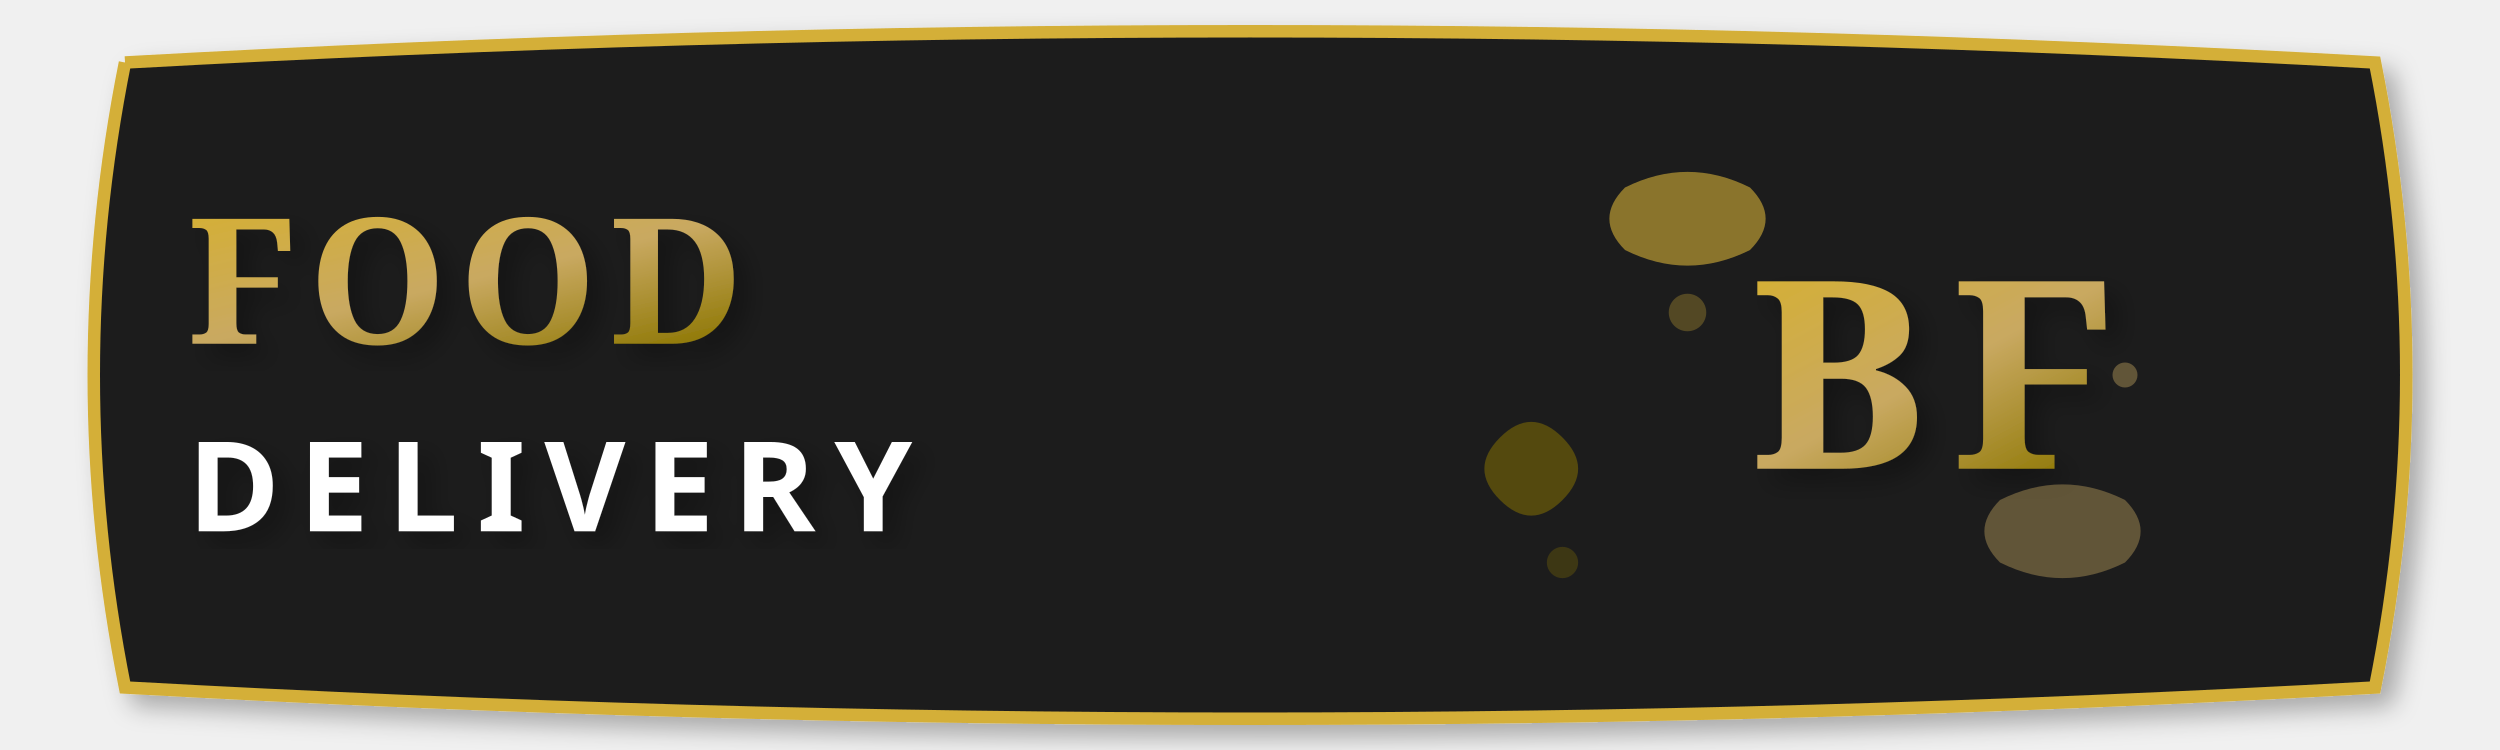
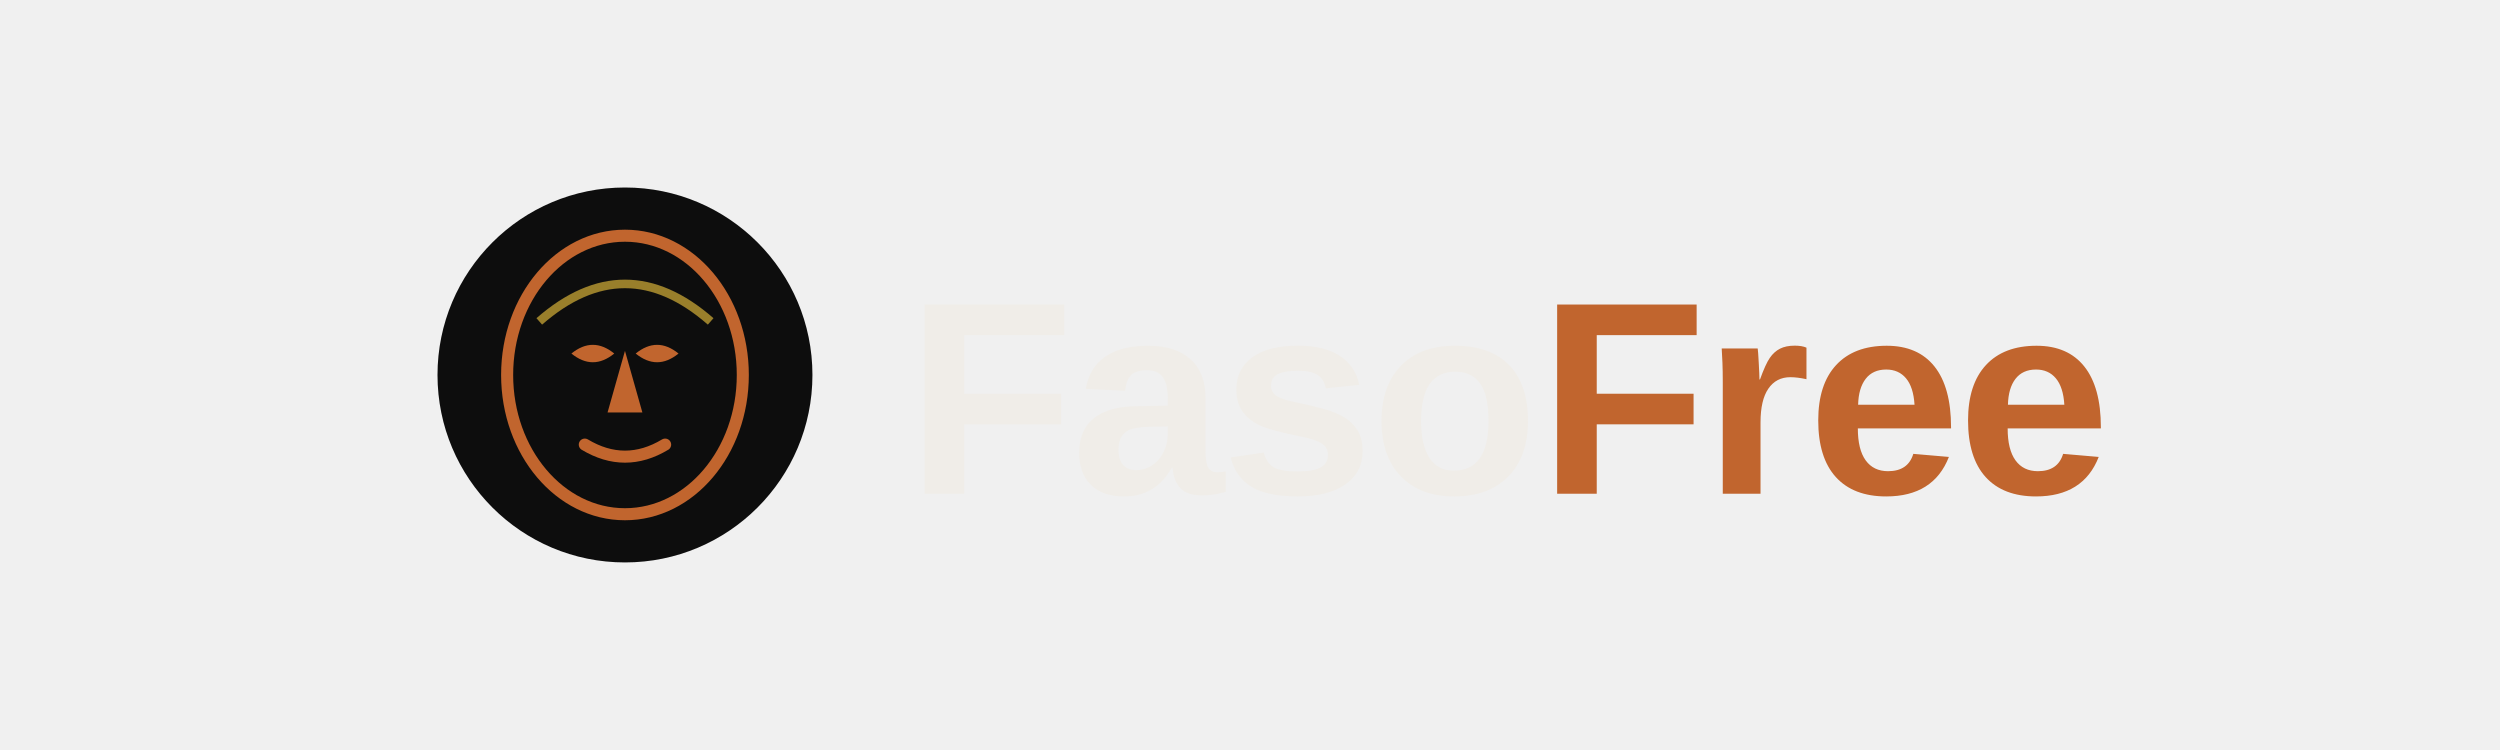
- <svg xmlns="http://www.w3.org/2000/svg" viewBox="0 0 400 120" width="400" height="120">
-   <defs>
-     <linearGradient id="graffitiGradient" x1="0%" y1="0%" x2="100%" y2="100%">
-       <stop offset="0%" style="stop-color:#D4AF37;stop-opacity:1" />
-       <stop offset="50%" style="stop-color:#C9A961;stop-opacity:1" />
-       <stop offset="100%" style="stop-color:#8B7500;stop-opacity:1" />
-     </linearGradient>
-     <filter id="shadow" x="-20%" y="-20%" width="140%" height="140%">
-       <feDropShadow dx="2" dy="2" stdDeviation="2" flood-color="#000" flood-opacity="0.3" />
-     </filter>
-   </defs>
-   <path d="M20 10 Q200 0 380 10 Q390 60 380 110 Q200 120 20 110 Q10 60 20 10" fill="#1E1E1E" stroke="#D4AF37" stroke-width="2" filter="url(#shadow)" />
-   <text x="30" y="55" font-family="Playfair Display, serif" font-weight="700" font-size="28" fill="url(#graffitiGradient)" filter="url(#shadow)" style="letter-spacing: 2px; text-transform: uppercase;">
-     FOOD
+ <svg xmlns="http://www.w3.org/2000/svg" viewBox="0 0 800 240" width="800" height="240">
+   <g transform="translate(140,60) scale(0.857)">
+     <circle cx="70" cy="70" r="70" fill="#0D0D0D" />
+     <ellipse cx="70" cy="70" rx="44" ry="52" fill="none" stroke="#C1652E" stroke-width="4.5" />
+     <path d="M38 50 Q70 22 102 50" fill="none" stroke="#D4AF37" stroke-width="3.2" opacity="0.7" />
+     <path d="M50 62 Q58 55.5 66 62 Q58 68.5 50 62Z" fill="#C1652E" />
+     <path d="M74 62 Q82 55.5 90 62 Q82 68.5 74 62Z" fill="#C1652E" />
+     <path d="M70 61 L63.5 84 L76.5 84 Z" fill="#C1652E" />
+     <path d="M55 96 Q70 105 85 96" fill="none" stroke="#C1652E" stroke-width="4.5" stroke-linecap="round" />
+   </g>
+   <text x="290" y="158" font-family="Segoe UI, Arial, sans-serif" font-size="88" font-weight="700" fill="#F0EDE8" letter-spacing="-1">Faso<tspan fill="#C1652E">Free</tspan>
  </text>
-   <text x="30" y="85" font-family="Montserrat, sans-serif" font-weight="600" font-size="20" fill="#FFFFFF" filter="url(#shadow)" style="letter-spacing: 3px; text-transform: uppercase;">
-     DELIVERY
-   </text>
-   <text x="280" y="75" font-family="Playfair Display, serif" font-weight="900" font-size="42" fill="url(#graffitiGradient)" filter="url(#shadow)" style="letter-spacing: 4px; text-transform: uppercase;">
-     BF
-   </text>
-   <path d="M260 30 Q270 25 280 30 Q285 35 280 40 Q270 45 260 40 Q255 35 260 30" fill="#D4AF37" opacity="0.6" />
-   <path d="M320 80 Q330 75 340 80 Q345 85 340 90 Q330 95 320 90 Q315 85 320 80" fill="#C9A961" opacity="0.4" />
-   <path d="M240 70 Q245 65 250 70 Q255 75 250 80 Q245 85 240 80 Q235 75 240 70" fill="#8B7500" opacity="0.5" />
-   <circle cx="270" cy="50" r="3" fill="#D4AF37" opacity="0.3" />
-   <circle cx="340" cy="60" r="2" fill="#C9A961" opacity="0.4" />
-   <circle cx="250" cy="90" r="2.5" fill="#8B7500" opacity="0.3" />
</svg>
